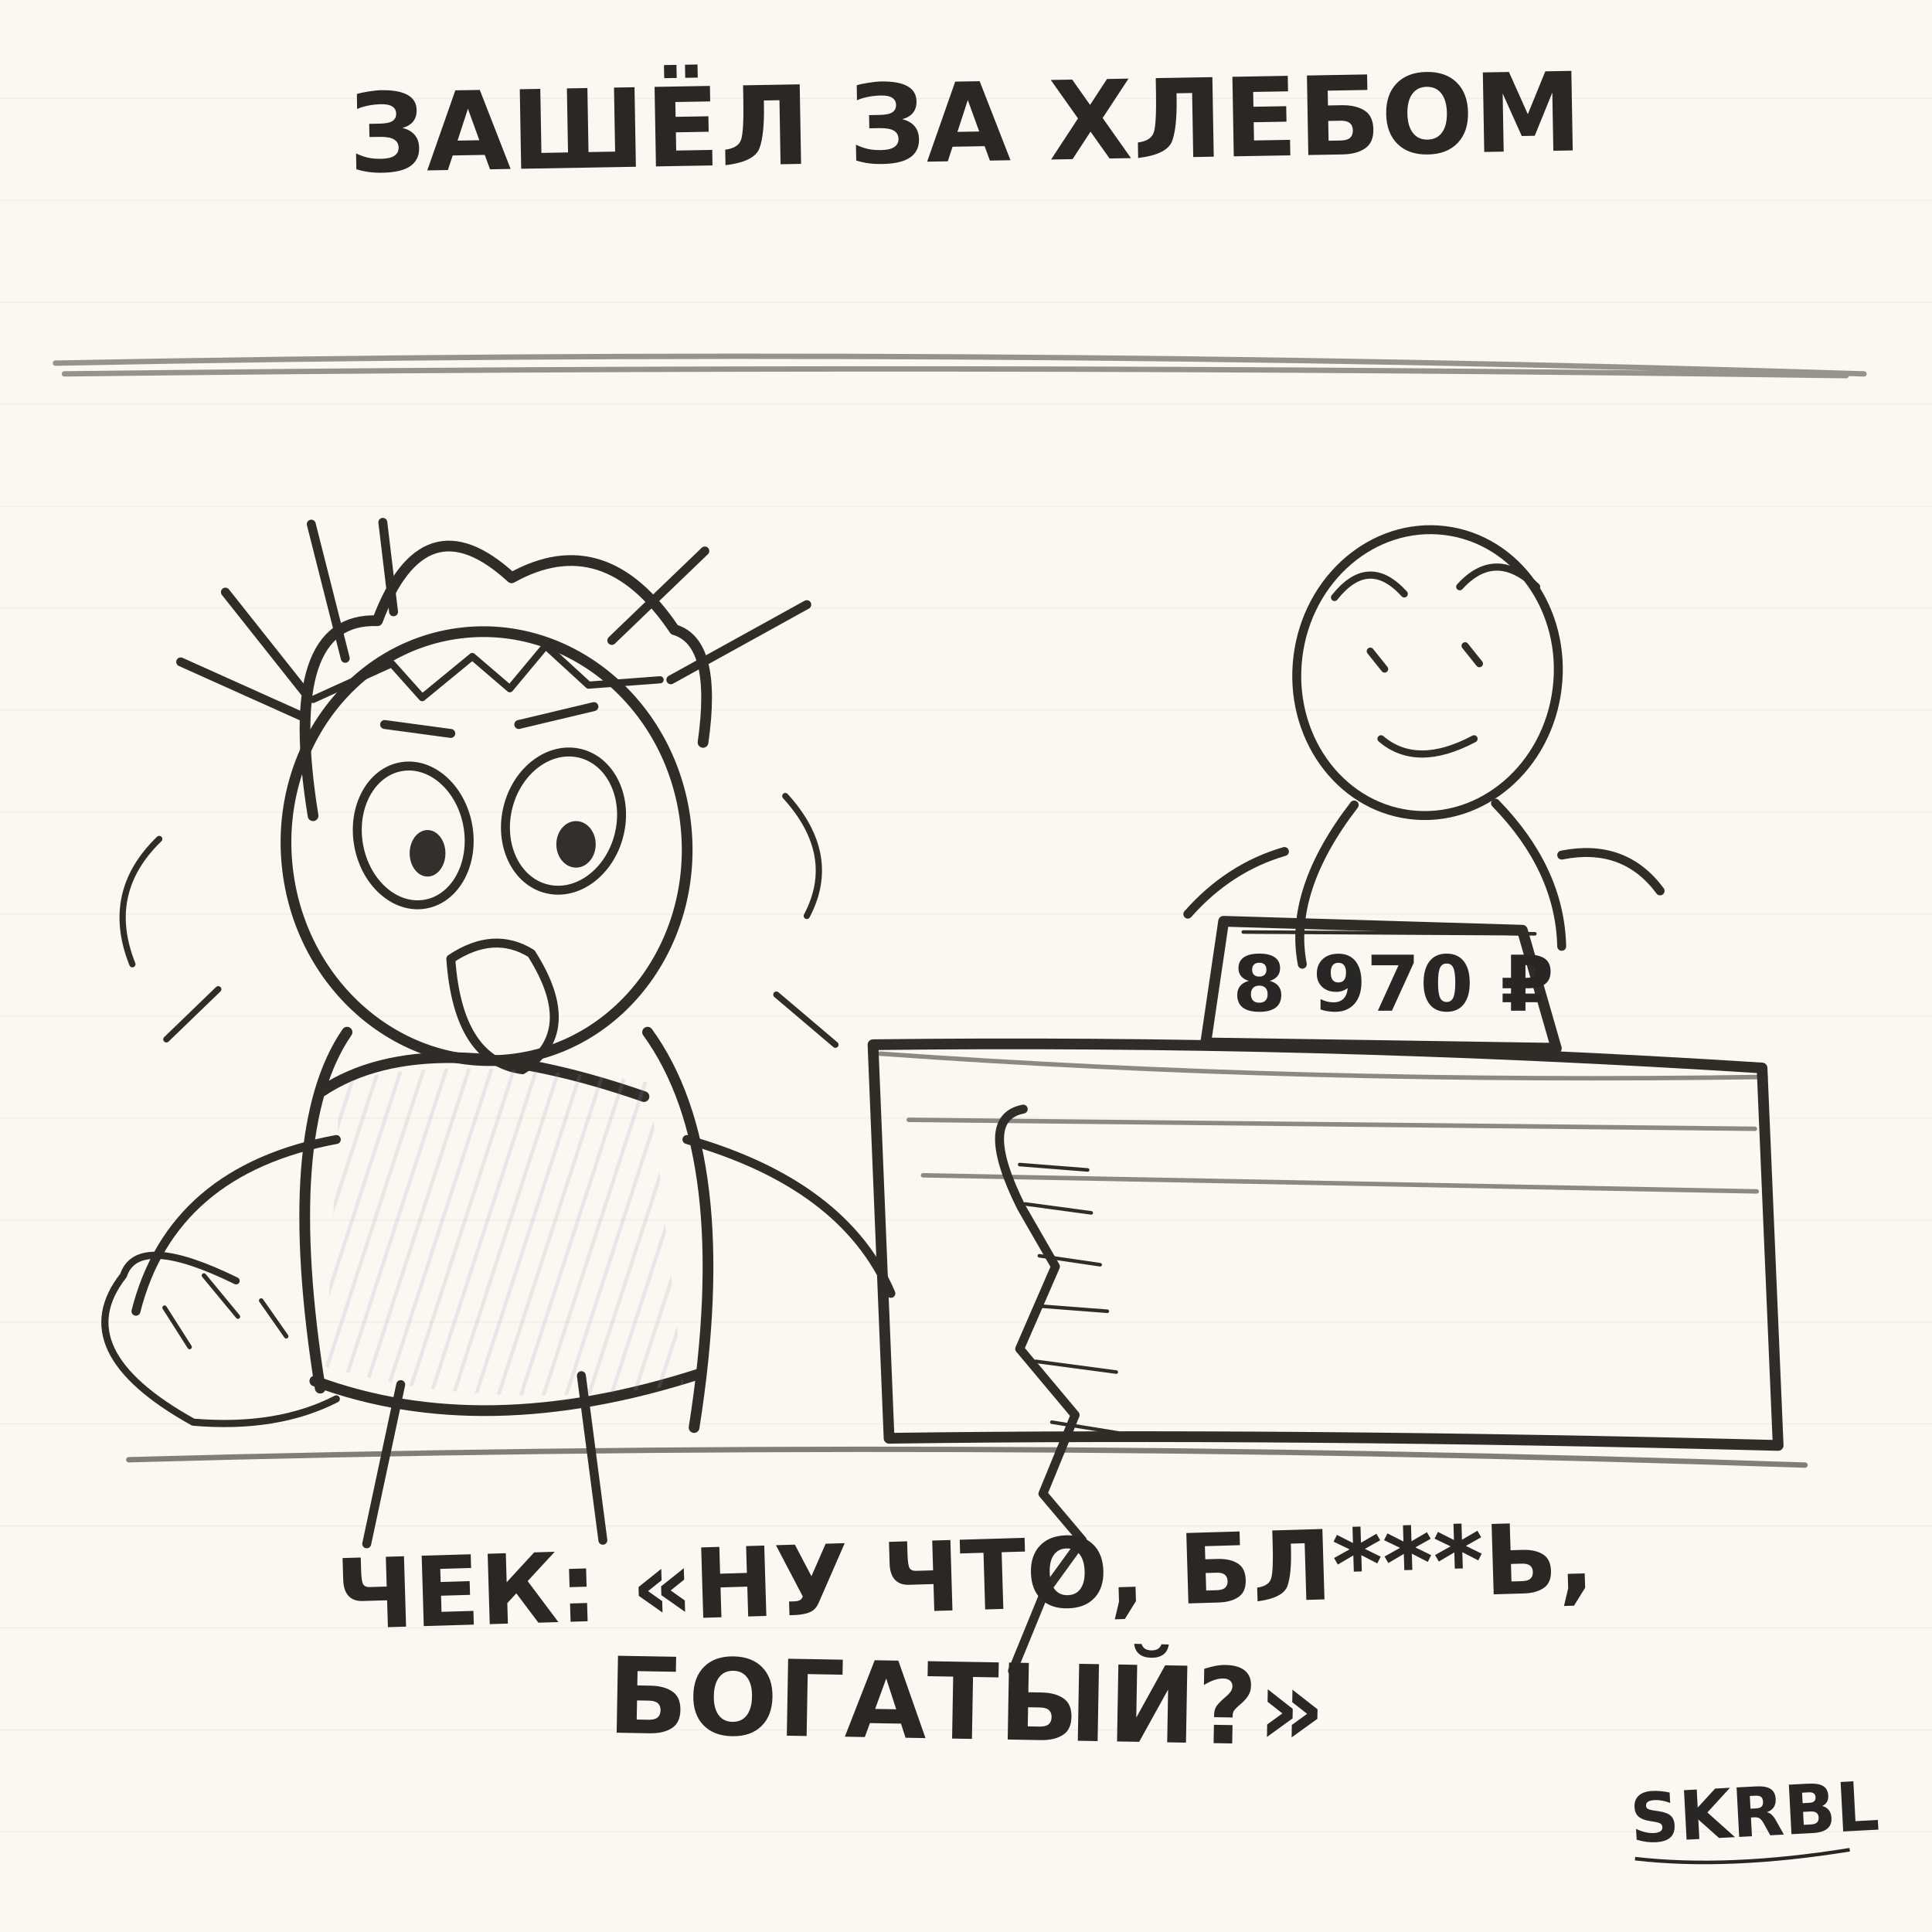
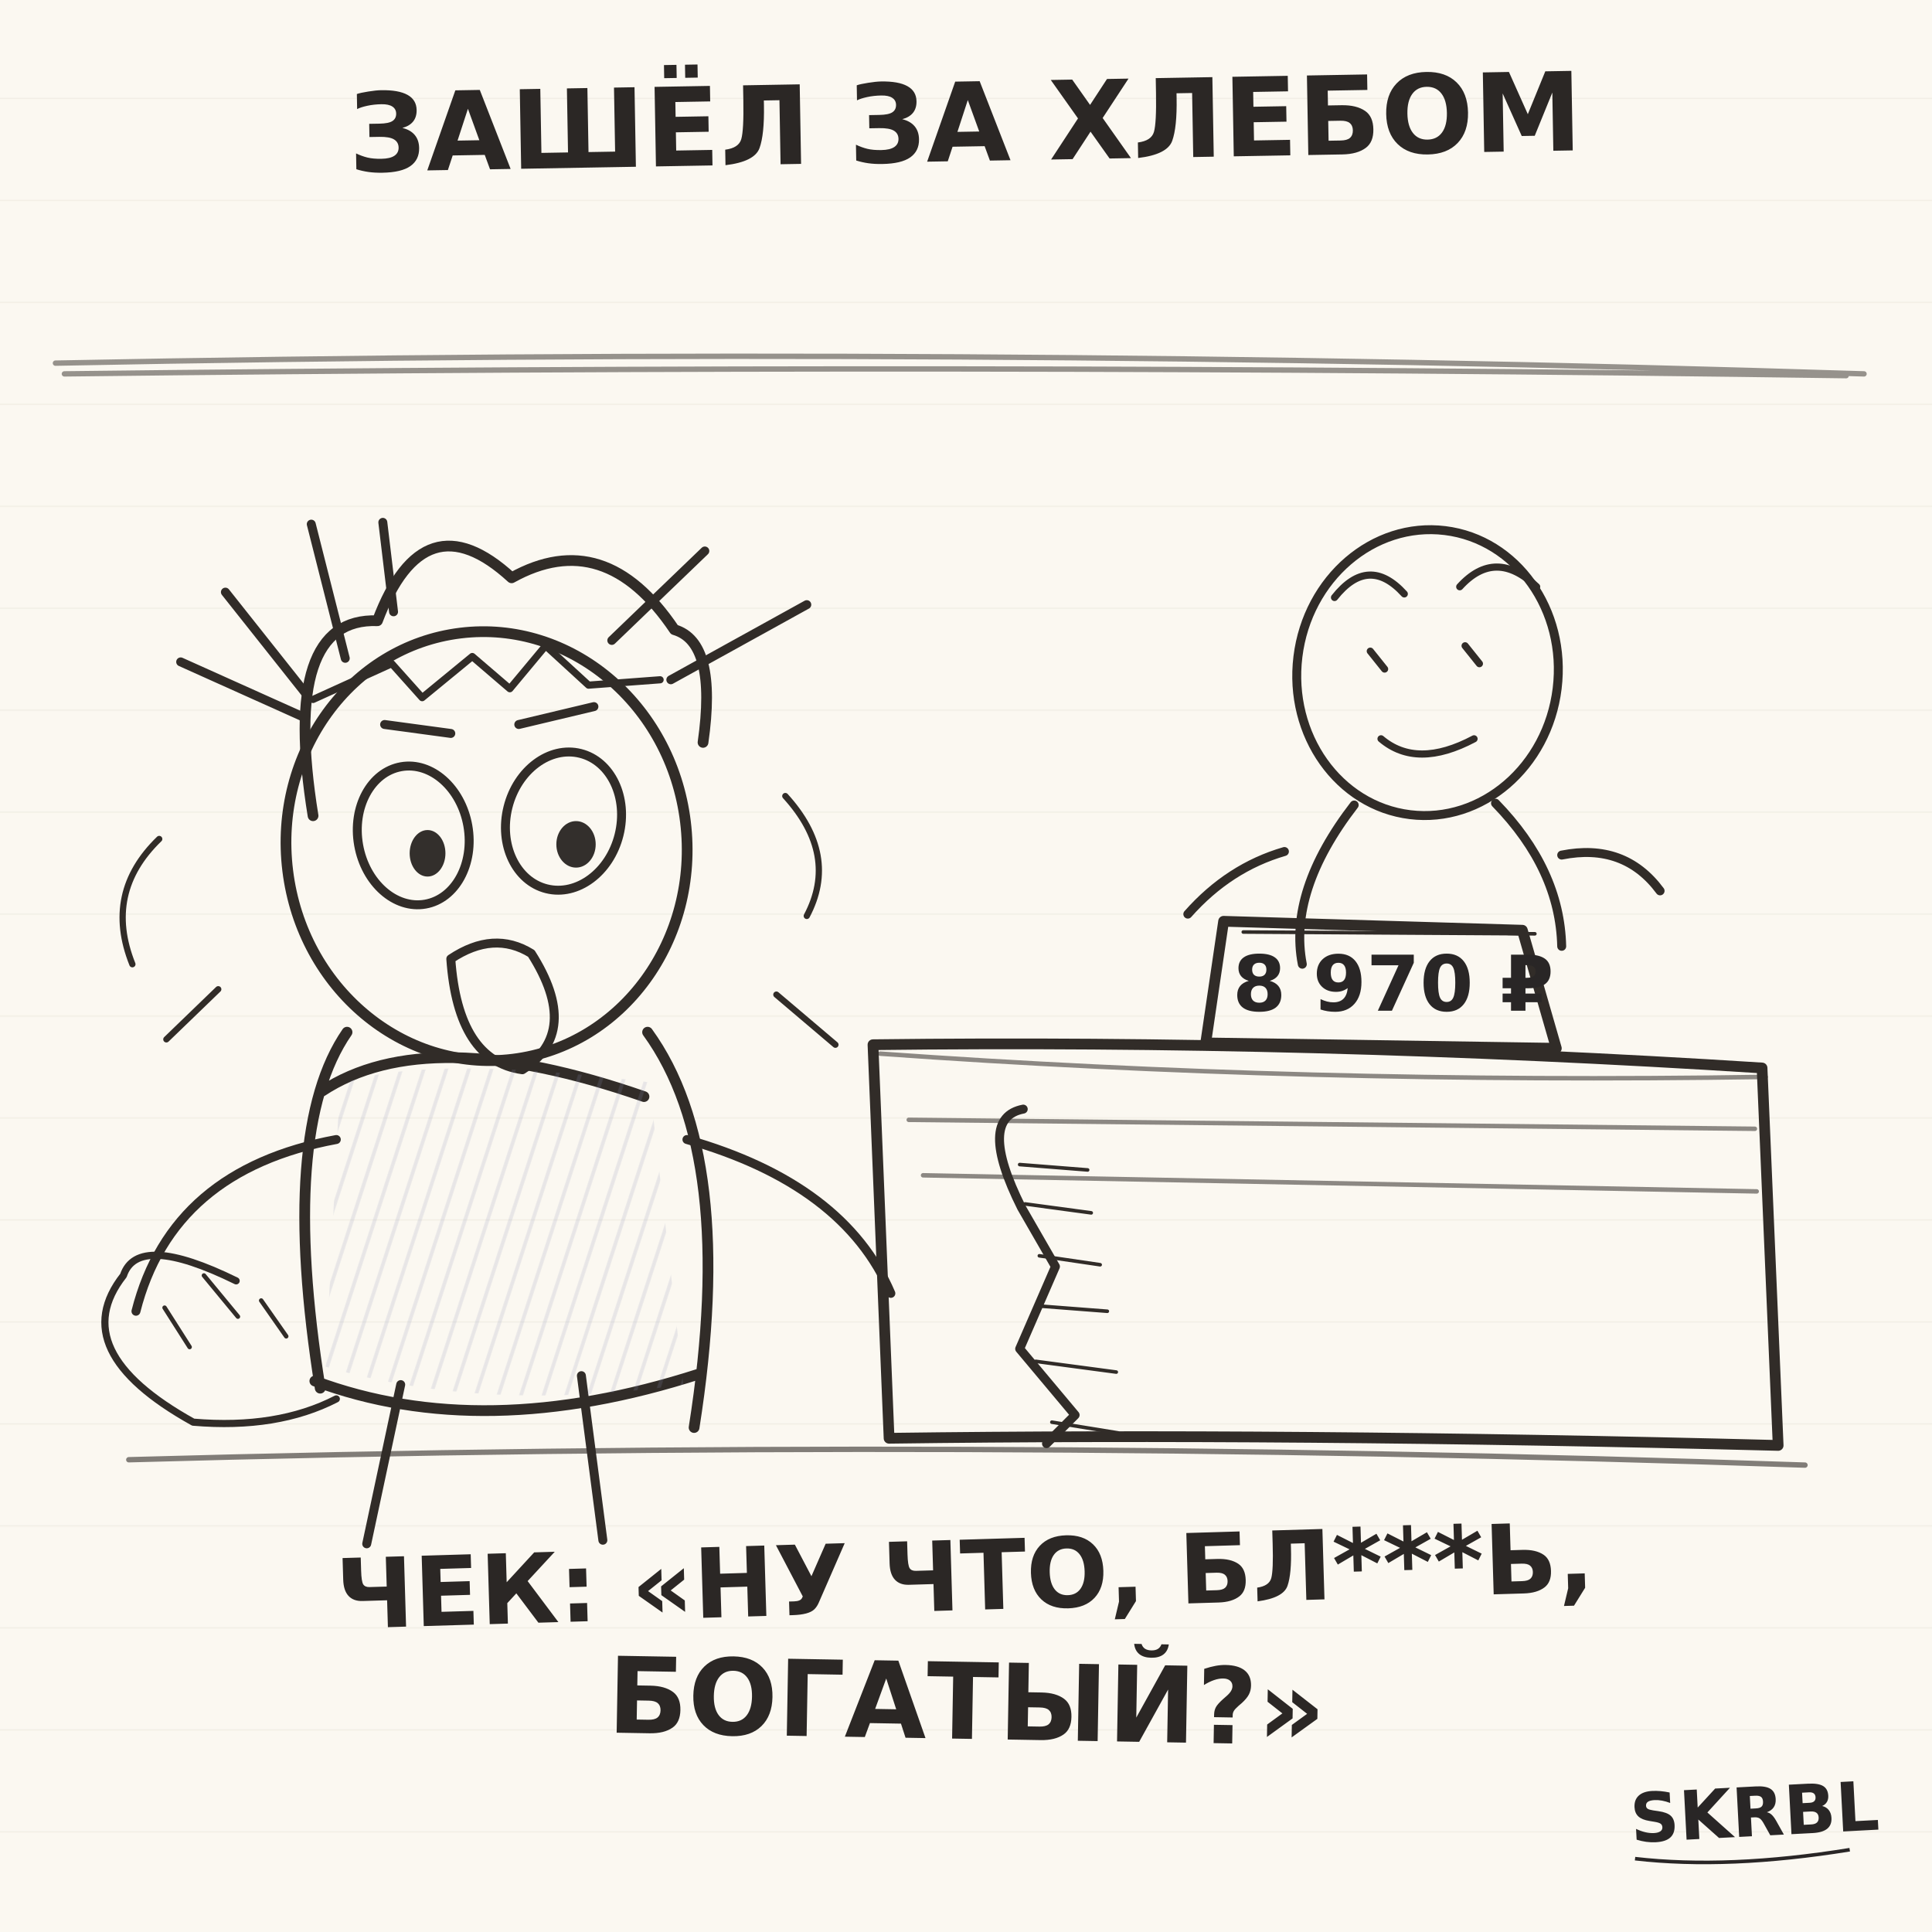
<svg xmlns="http://www.w3.org/2000/svg" width="1080" height="1080" viewBox="0 0 1080 1080">
  <defs>
    <pattern id="paper" width="63" height="57" patternUnits="userSpaceOnUse">
      <path d="M0 55H63" fill="none" stroke="#beb4a2" stroke-width=".7" opacity=".15" />
    </pattern>
    <pattern id="hatch" width="12" height="12" patternUnits="userSpaceOnUse" patternTransform="rotate(18)">
      <path d="M2 0V12" stroke="#8d91b6" opacity=".7" stroke-width="2" />
    </pattern>
  </defs>
  <rect width="1080" height="1080" fill="#fbf8f1" />
  <rect width="1080" height="1080" fill="url(#paper)" />
  <g stroke="#312c28" fill="none" stroke-linecap="round" stroke-linejoin="round">
    <path d="M31 203 Q536 193 1042 209 M36 209 Q540 203 1032 210" stroke-width="3" opacity=".5" />
    <path d="M72 816 Q538 803 1009 819" stroke-width="3" opacity=".6" />
    <path d="M488 584 Q733 581 985 597 L994 808 Q720 801 497 804Z" stroke-width="6" />
    <path d="M492 589 Q729 606 987 602 M508 626 L981 631 M516 657 L982 666" stroke-width="2.5" opacity=".55" />
    <path d="M684 515 l167 5 19 66 -196 -3Z" stroke-width="6" />
    <path d="M695 521 l163 1" stroke-width="2" />
-     <path d="M572 620 Q546 625 571 675 L590 708 570 754 601 791 583 835 605 861 584 890 566 934" stroke-width="5" />
+     <path d="M572 620 Q546 625 571 675 L590 708 570 754 601 791 585 807" stroke-width="5" />
    <path d="M570 651 L608 654 M573 673 L610 678 M581 702 L615 707 M580 730 L619 733 M579 761 L624 767 M588 795 L625 801" stroke-width="2" />
    <ellipse cx="272" cy="473" rx="112" ry="120" transform="rotate(-7 272 473)" stroke-width="6" />
    <path d="M175 456 q-18 -111 36 -109 q26 -69 75 -24 q52 -29 91 29 q24 7 16 63" stroke-width="6" />
    <path d="M175 391 l44 -20 17 19 28 -23 21 18 20 -24 24 22 40 -3" stroke-width="4" />
    <path d="M194 577 Q156 632 179 776 M362 577 Q412 646 388 798 M180 610 Q239 571 360 613 M176 772 Q270 807 391 768" stroke-width="6" />
    <path d="M188 637 q-92 17 -112 96 M384 637 q88 25 114 86" stroke-width="5" />
    <path d="M224 774 l-19 89 M325 769 l12 92" stroke-width="5" />
    <ellipse cx="231" cy="467" rx="31" ry="39" transform="rotate(-10 231 467)" stroke-width="5" />
    <ellipse cx="315" cy="459" rx="32" ry="39" transform="rotate(14 315 459)" stroke-width="5" />
    <ellipse cx="239" cy="477" rx="10" ry="13" fill="#332f2c" stroke="none" />
    <ellipse cx="322" cy="472" rx="11" ry="13" fill="#332f2c" stroke="none" />
    <path d="M252 536 Q276 520 297 533 Q325 577 292 598 Q256 593 252 536Z" stroke-width="5" />
    <path d="M215 405 l37 5 M290 405 l42 -10" stroke-width="5" />
    <path d="M170 401 l-69 -31 M172 389 l-46 -58 M193 368 l-19 -75 M220 342 l-6 -50 M342 358 l52 -50 M375 380 l76 -42" stroke-width="5" />
    <path d="M89 469 q-31 30 -15 70 M439 445 q30 33 12 67 M122 553 l-29 28 M434 556 l33 28" stroke-width="3.5" />
    <ellipse cx="798" cy="376" rx="73" ry="80" transform="rotate(7 798 376)" stroke-width="5" />
    <path d="M746 334 q19 -24 39 -2 M816 328 q20 -22 43 0" stroke-width="4" />
    <path d="M766 364 l8 10 M819 361 l8 10 M772 413 q20 17 52 0" stroke-width="4" />
    <path d="M757 450 q-37 48 -29 89 M836 449 q36 37 37 80" stroke-width="5" />
    <path d="M718 476 q-31 9 -54 35 M873 478 q35 -7 55 20" stroke-width="5" />
    <path d="M132 716 q-55 -27 -63 -3 q-33 42 39 82 q47 4 80 -13" stroke-width="4" />
    <path d="M92 731 l14 22 M114 713 l19 23 M146 727 l14 20" stroke-width="2.5" />
  </g>
  <path d="M190 606 Q238 589 363 605 L382 774 Q271 790 182 764Z" fill="url(#hatch)" opacity=".25" />
  <g font-family="DejaVu Sans, Arial, sans-serif" fill="#2b2725" font-weight="900" text-anchor="middle">
    <text x="540" y="90" font-size="61" transform="rotate(-1 540 90)">ЗАШЁЛ ЗА ХЛЕБОМ</text>
    <text x="540" y="900" font-size="54" transform="rotate(-1.7 540 900)">ЧЕК: «НУ ЧТО, БЛ***Ь,</text>
    <text x="540" y="972" font-size="59" transform="rotate(1 540 972)">БОГАТЫЙ?»</text>
  </g>
  <text x="689" y="565" font-family="DejaVu Sans, Arial, sans-serif" font-weight="900" font-size="43" fill="#292626">8 970 ₽</text>
  <text x="912" y="1030" font-family="DejaVu Sans, Arial, sans-serif" font-weight="900" font-size="38" fill="#292626" transform="rotate(-3 912 1030)">SKRBL</text>
  <path d="M914 1039q52 6 120 -5" stroke="#292626" fill="none" stroke-width="2" />
</svg>
